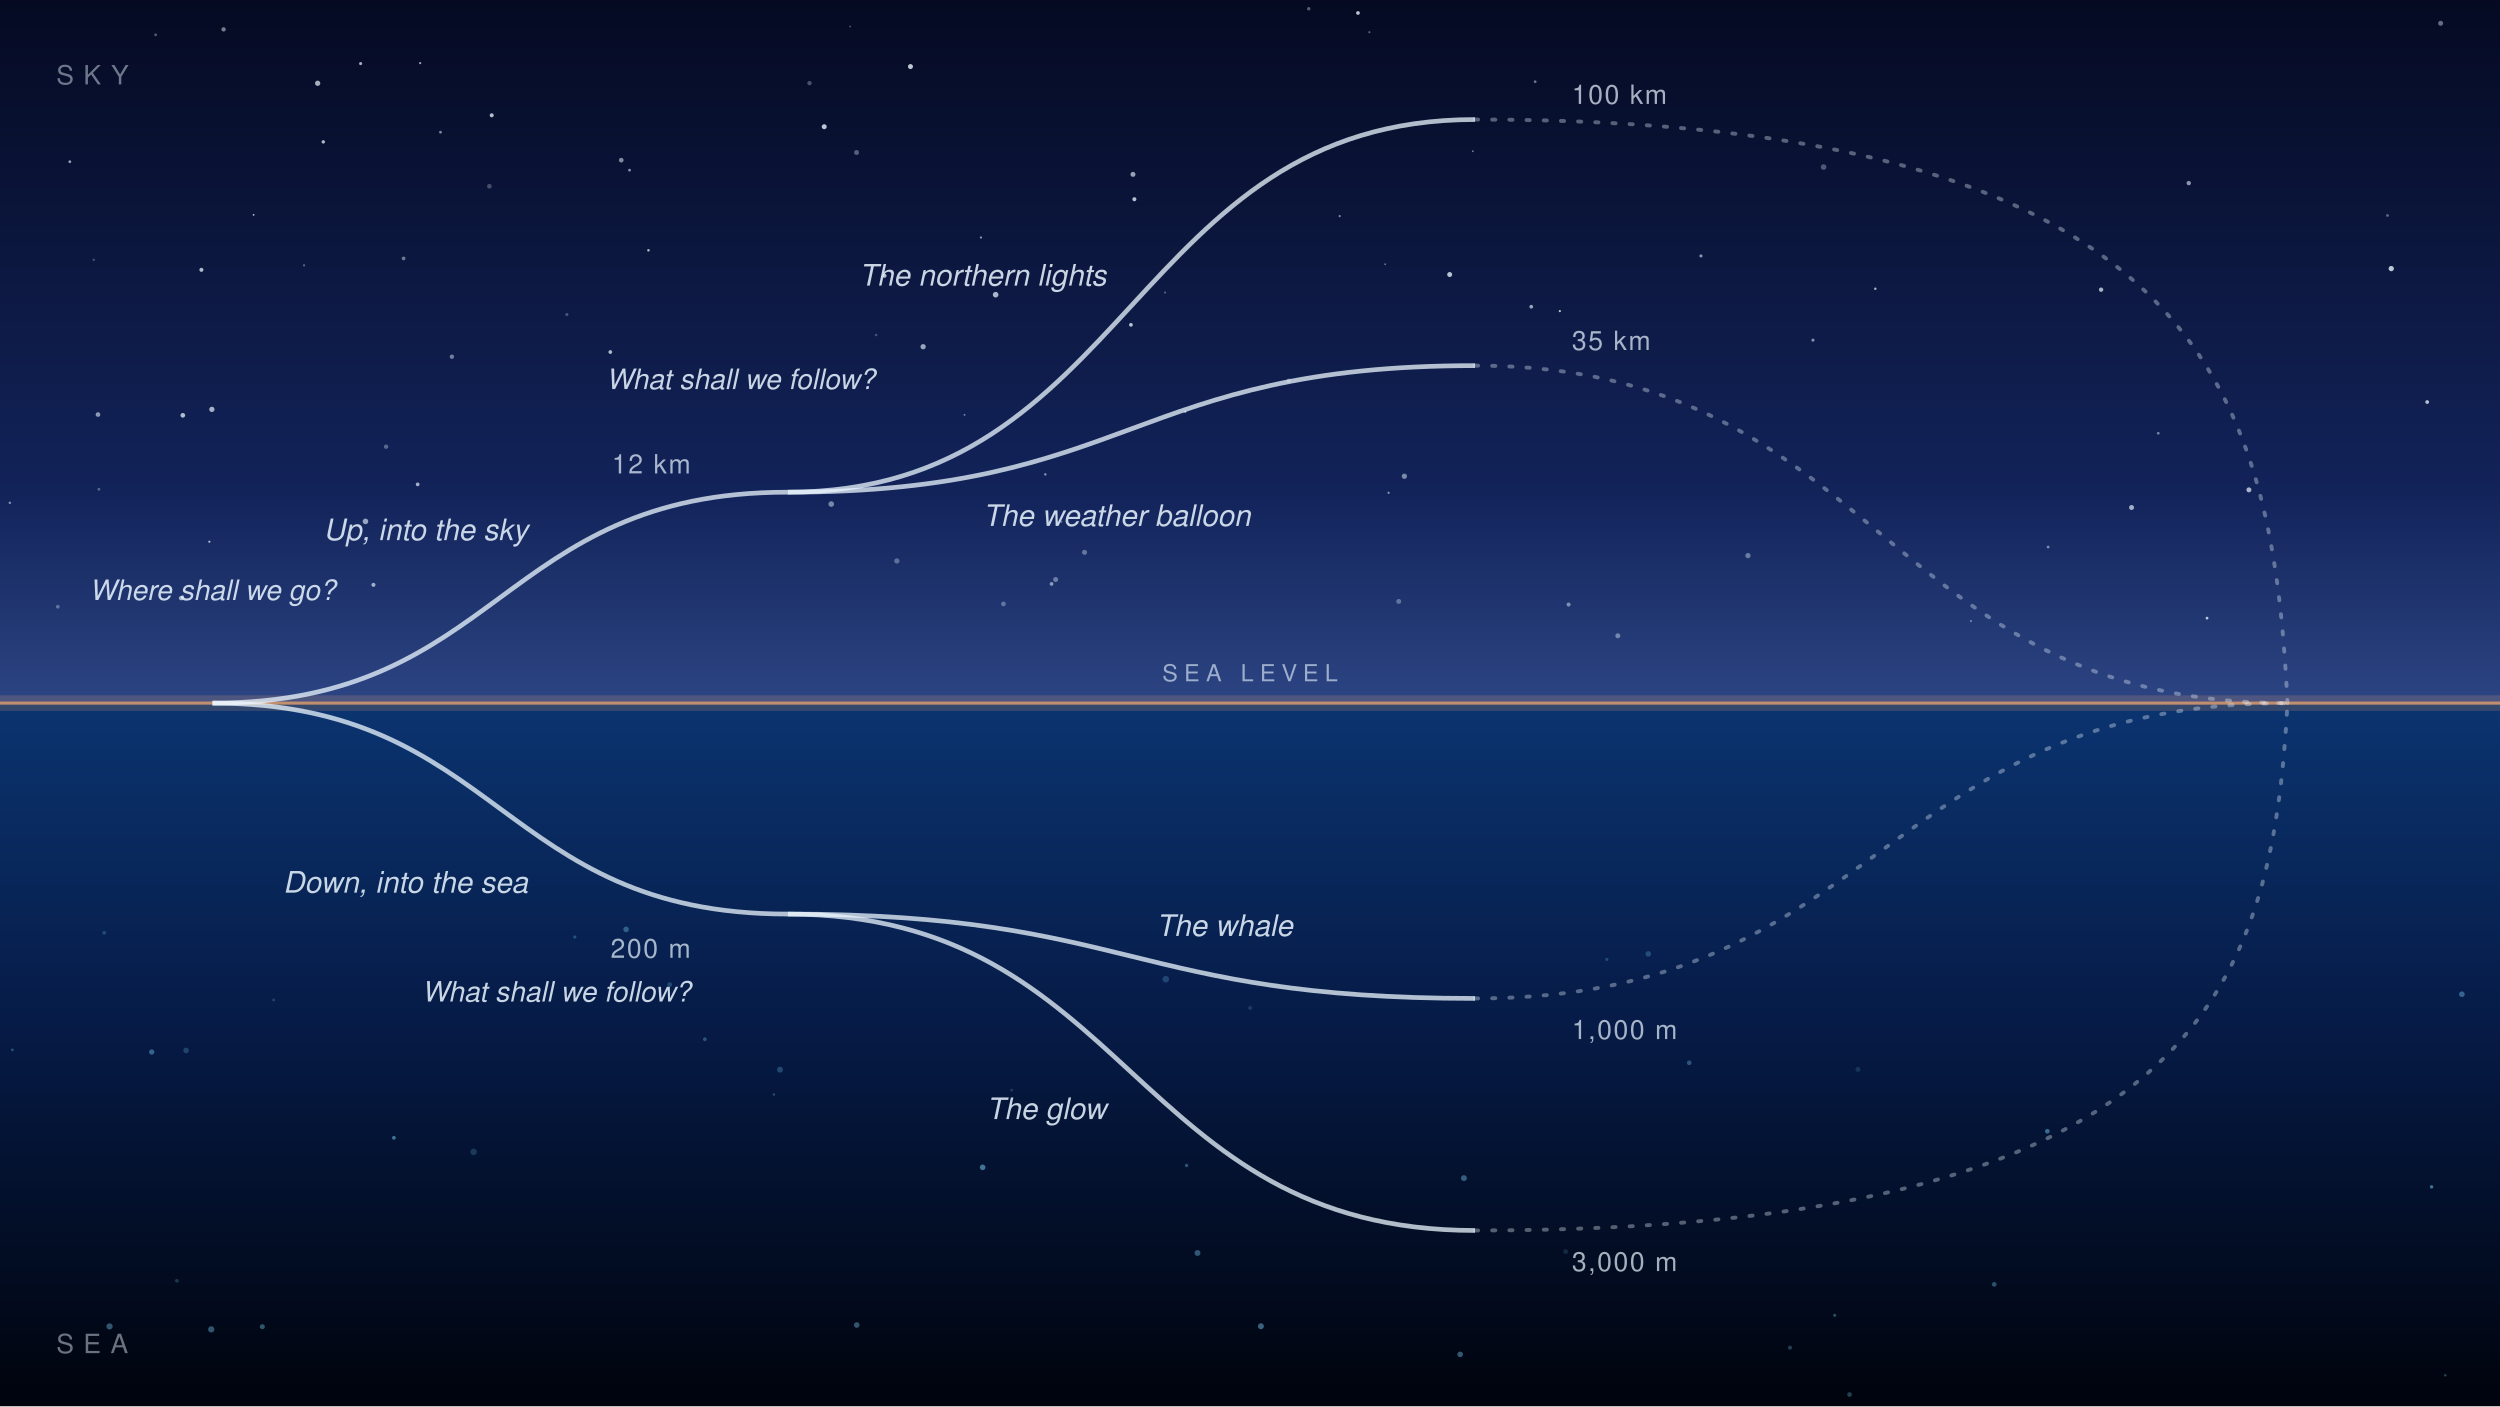
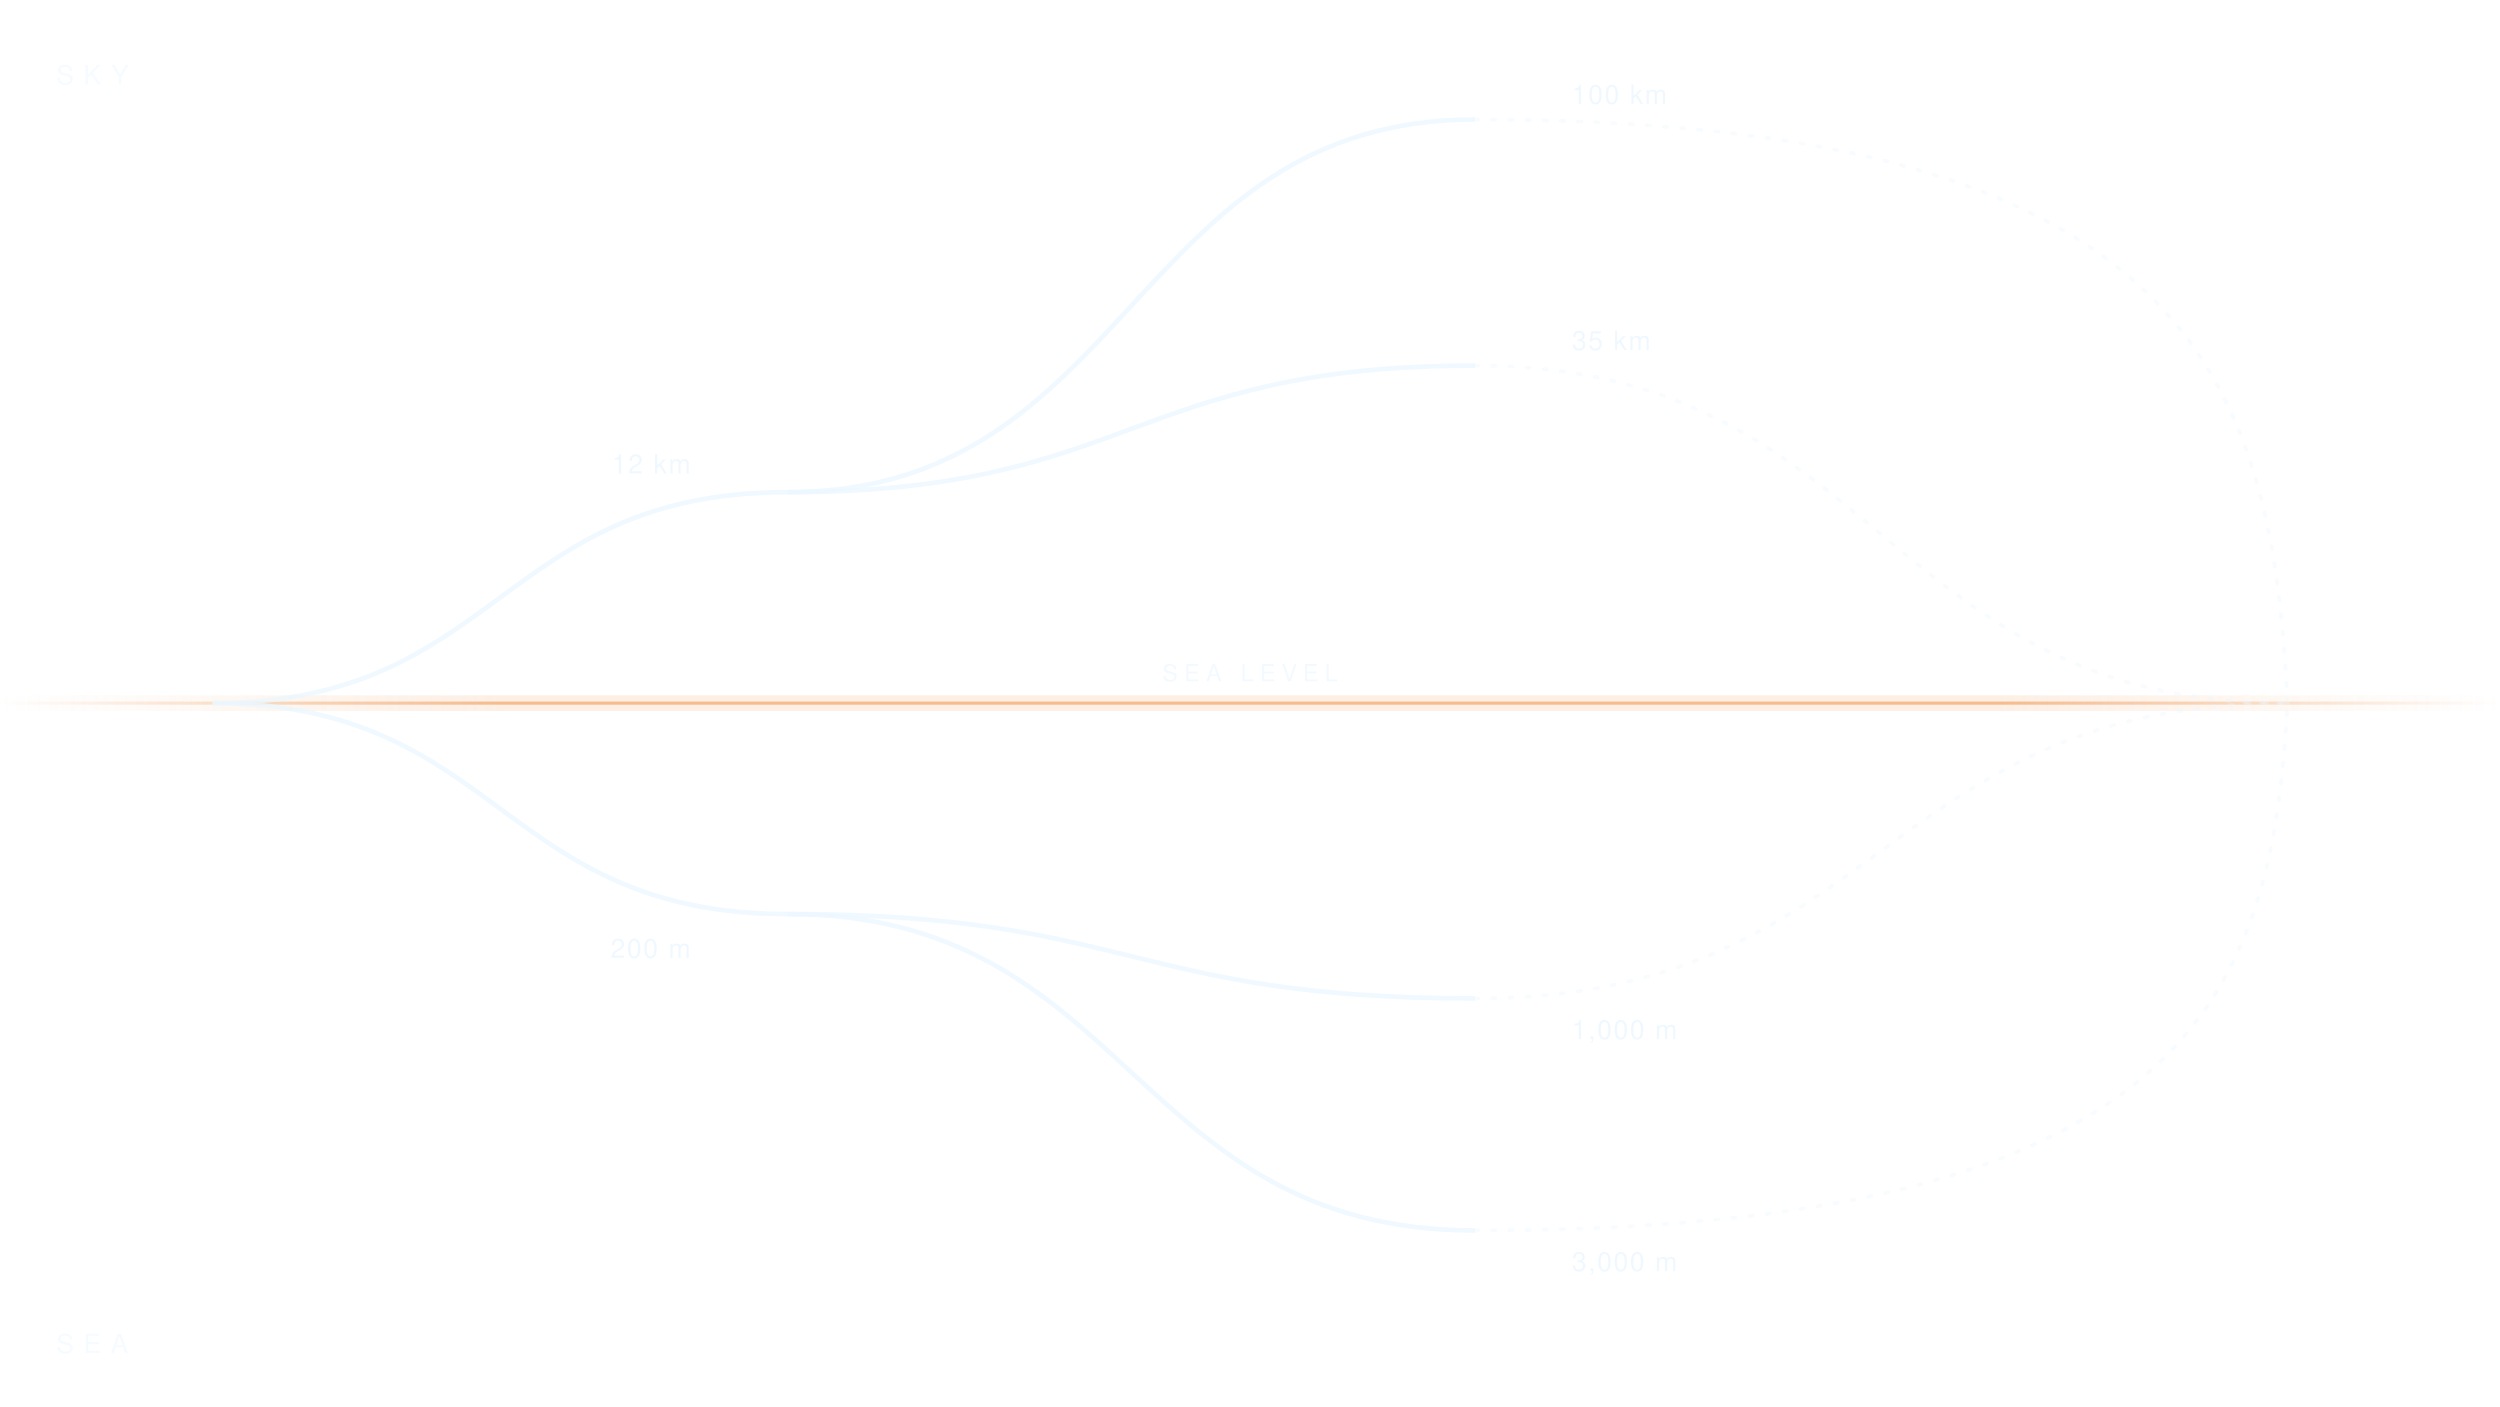
<svg xmlns="http://www.w3.org/2000/svg" viewBox="0 0 1600 900" width="1600" height="900" font-family="'Helvetica Neue', Helvetica, Arial, sans-serif">
  <defs>
-     <linearGradient id="sky" x1="0" y1="0" x2="0" y2="1">
-       <stop offset="0" stop-color="#050a22" />
-       <stop offset=".7" stop-color="#12235a" />
-       <stop offset="1" stop-color="#2c4583" />
-     </linearGradient>
-     <linearGradient id="deep" x1="0" y1="0" x2="0" y2="1">
-       <stop offset="0" stop-color="#0b3470" />
-       <stop offset=".45" stop-color="#061b47" />
-       <stop offset="1" stop-color="#00030c" />
+     <linearGradient id="fade" gradientUnits="userSpaceOnUse" x1="0" y1="0" x2="1600" y2="0">
+       <stop offset="0" stop-color="#f2a66a" stop-opacity="0" />
+       <stop offset=".2" stop-color="#f2a66a" />
+       <stop offset=".8" stop-color="#f2a66a" />
+       <stop offset="1" stop-color="#f2a66a" stop-opacity="0" />
    </linearGradient>
  </defs>
-   <rect width="1600" height="450.0" fill="url(#sky)" />
-   <rect y="450.0" width="1600" height="450.0" fill="url(#deep)" />
-   <circle cx="518.1" cy="53.2" r="1.4" fill="#eaf6ff" fill-opacity="0.29" />
-   <circle cx="857.4" cy="138.3" r="0.7" fill="#eaf6ff" fill-opacity="0.53" />
-   <circle cx="60.0" cy="166.3" r="0.7" fill="#eaf6ff" fill-opacity="0.30" />
-   <circle cx="679.2" cy="333.9" r="0.7" fill="#eaf6ff" fill-opacity="0.37" />
-   <circle cx="1003.9" cy="386.9" r="1.3" fill="#eaf6ff" fill-opacity="0.47" />
-   <circle cx="1562.0" cy="14.9" r="1.6" fill="#eaf6ff" fill-opacity="0.41" />
-   <circle cx="230.8" cy="40.7" r="1.0" fill="#eaf6ff" fill-opacity="0.70" />
-   <circle cx="289.2" cy="228.3" r="1.4" fill="#eaf6ff" fill-opacity="0.45" />
-   <circle cx="876.4" cy="20.6" r="0.7" fill="#eaf6ff" fill-opacity="0.36" />
-   <circle cx="1088.6" cy="163.8" r="1.0" fill="#eaf6ff" fill-opacity="0.57" />
-   <circle cx="725.1" cy="111.6" r="1.6" fill="#eaf6ff" fill-opacity="0.63" />
-   <circle cx="390.6" cy="225.3" r="1.2" fill="#eaf6ff" fill-opacity="0.73" />
-   <circle cx="1167.1" cy="106.9" r="1.8" fill="#eaf6ff" fill-opacity="0.31" />
-   <circle cx="669.0" cy="303.6" r="0.8" fill="#eaf6ff" fill-opacity="0.52" />
-   <circle cx="62.7" cy="265.3" r="1.5" fill="#eaf6ff" fill-opacity="0.57" />
-   <circle cx="1400.8" cy="117.2" r="1.4" fill="#eaf6ff" fill-opacity="0.58" />
-   <circle cx="927.8" cy="175.7" r="1.6" fill="#eaf6ff" fill-opacity="0.77" />
-   <circle cx="758.6" cy="263.5" r="0.7" fill="#eaf6ff" fill-opacity="0.64" />
-   <circle cx="1035.4" cy="406.9" r="1.6" fill="#eaf6ff" fill-opacity="0.41" />
-   <circle cx="617.3" cy="265.5" r="0.6" fill="#eaf6ff" fill-opacity="0.50" />
-   <circle cx="268.9" cy="40.4" r="0.7" fill="#eaf6ff" fill-opacity="0.67" />
-   <circle cx="206.9" cy="90.8" r="1.1" fill="#eaf6ff" fill-opacity="0.73" />
-   <circle cx="128.9" cy="172.7" r="1.3" fill="#eaf6ff" fill-opacity="0.74" />
-   <circle cx="1310.8" cy="350.1" r="0.9" fill="#eaf6ff" fill-opacity="0.48" />
-   <circle cx="574.0" cy="359.0" r="1.7" fill="#eaf6ff" fill-opacity="0.33" />
-   <circle cx="281.9" cy="84.6" r="0.9" fill="#eaf6ff" fill-opacity="0.52" />
-   <circle cx="942.6" cy="96.8" r="0.6" fill="#eaf6ff" fill-opacity="0.48" />
-   <circle cx="590.8" cy="221.9" r="1.7" fill="#eaf6ff" fill-opacity="0.63" />
-   <circle cx="824.8" cy="243.6" r="1.4" fill="#eaf6ff" fill-opacity="0.28" />
-   <circle cx="1439.3" cy="313.5" r="1.6" fill="#eaf6ff" fill-opacity="0.69" />
-   <circle cx="627.8" cy="152.0" r="0.7" fill="#eaf6ff" fill-opacity="0.60" />
-   <circle cx="99.6" cy="22.3" r="0.9" fill="#eaf6ff" fill-opacity="0.34" />
-   <circle cx="544.1" cy="17.0" r="0.6" fill="#eaf6ff" fill-opacity="0.33" />
-   <circle cx="162.3" cy="137.5" r="0.6" fill="#eaf6ff" fill-opacity="0.73" />
-   <circle cx="982.5" cy="52.3" r="0.9" fill="#eaf6ff" fill-opacity="0.44" />
-   <circle cx="582.7" cy="42.6" r="1.6" fill="#eaf6ff" fill-opacity="0.80" />
-   <circle cx="745.6" cy="187.2" r="0.7" fill="#eaf6ff" fill-opacity="0.31" />
-   <circle cx="548.2" cy="97.6" r="1.6" fill="#eaf6ff" fill-opacity="0.34" />
-   <circle cx="37.0" cy="388.3" r="1.2" fill="#eaf6ff" fill-opacity="0.33" />
-   <circle cx="869.1" cy="8.3" r="1.2" fill="#eaf6ff" fill-opacity="0.79" />
-   <circle cx="1381.3" cy="277.3" r="0.9" fill="#eaf6ff" fill-opacity="0.45" />
-   <circle cx="267.3" cy="310.0" r="1.2" fill="#eaf6ff" fill-opacity="0.68" />
-   <circle cx="527.5" cy="81.1" r="1.6" fill="#eaf6ff" fill-opacity="0.79" />
-   <circle cx="1364.2" cy="324.8" r="1.6" fill="#eaf6ff" fill-opacity="0.66" />
-   <circle cx="362.8" cy="201.3" r="1.0" fill="#eaf6ff" fill-opacity="0.27" />
-   <circle cx="44.7" cy="103.5" r="0.9" fill="#eaf6ff" fill-opacity="0.63" />
-   <circle cx="1530.4" cy="171.9" r="1.7" fill="#eaf6ff" fill-opacity="0.79" />
-   <circle cx="1528.0" cy="137.9" r="0.9" fill="#eaf6ff" fill-opacity="0.37" />
-   <circle cx="314.7" cy="73.8" r="1.3" fill="#eaf6ff" fill-opacity="0.75" />
-   <circle cx="1344.7" cy="185.4" r="1.4" fill="#eaf6ff" fill-opacity="0.69" />
-   <circle cx="135.6" cy="262.0" r="1.7" fill="#eaf6ff" fill-opacity="0.68" />
-   <circle cx="1200.2" cy="184.8" r="0.8" fill="#eaf6ff" fill-opacity="0.68" />
-   <circle cx="532.0" cy="322.6" r="1.8" fill="#eaf6ff" fill-opacity="0.47" />
-   <circle cx="642.2" cy="386.5" r="1.5" fill="#eaf6ff" fill-opacity="0.34" />
-   <circle cx="203.3" cy="53.3" r="1.7" fill="#eaf6ff" fill-opacity="0.69" />
-   <circle cx="233.9" cy="333.7" r="1.8" fill="#eaf6ff" fill-opacity="0.61" />
-   <circle cx="560.7" cy="214.4" r="0.8" fill="#eaf6ff" fill-opacity="0.26" />
-   <circle cx="1553.4" cy="257.3" r="1.2" fill="#eaf6ff" fill-opacity="0.76" />
-   <circle cx="694.1" cy="353.5" r="1.6" fill="#eaf6ff" fill-opacity="0.37" />
-   <circle cx="402.9" cy="108.9" r="0.9" fill="#eaf6ff" fill-opacity="0.57" />
-   <circle cx="415.0" cy="160.2" r="0.8" fill="#eaf6ff" fill-opacity="0.75" />
-   <circle cx="566.1" cy="176.5" r="1.3" fill="#eaf6ff" fill-opacity="0.75" />
-   <circle cx="673.0" cy="373.7" r="1.2" fill="#eaf6ff" fill-opacity="0.54" />
-   <circle cx="837.6" cy="5.6" r="1.1" fill="#eaf6ff" fill-opacity="0.35" />
-   <circle cx="6.3" cy="321.8" r="0.8" fill="#eaf6ff" fill-opacity="0.51" />
-   <circle cx="1160.3" cy="217.7" r="1.0" fill="#eaf6ff" fill-opacity="0.54" />
-   <circle cx="888.7" cy="315.4" r="0.7" fill="#eaf6ff" fill-opacity="0.56" />
-   <circle cx="397.6" cy="102.5" r="1.5" fill="#eaf6ff" fill-opacity="0.53" />
-   <circle cx="898.8" cy="304.8" r="1.7" fill="#eaf6ff" fill-opacity="0.49" />
-   <circle cx="980.0" cy="196.3" r="1.2" fill="#eaf6ff" fill-opacity="0.63" />
-   <circle cx="723.8" cy="207.9" r="1.2" fill="#eaf6ff" fill-opacity="0.77" />
-   <circle cx="1118.7" cy="355.6" r="1.7" fill="#eaf6ff" fill-opacity="0.39" />
-   <circle cx="895.2" cy="384.9" r="1.6" fill="#eaf6ff" fill-opacity="0.33" />
-   <circle cx="194.6" cy="169.8" r="0.7" fill="#eaf6ff" fill-opacity="0.38" />
-   <circle cx="117.0" cy="265.8" r="1.5" fill="#eaf6ff" fill-opacity="0.74" />
-   <circle cx="247.1" cy="285.9" r="1.4" fill="#eaf6ff" fill-opacity="0.33" />
-   <circle cx="1412.5" cy="395.6" r="0.9" fill="#eaf6ff" fill-opacity="0.77" />
-   <circle cx="637.2" cy="188.6" r="1.8" fill="#eaf6ff" fill-opacity="0.71" />
-   <circle cx="258.3" cy="165.4" r="1.2" fill="#eaf6ff" fill-opacity="0.44" />
-   <circle cx="313.2" cy="119.2" r="1.5" fill="#eaf6ff" fill-opacity="0.26" />
-   <circle cx="886.5" cy="169.1" r="0.6" fill="#eaf6ff" fill-opacity="0.43" />
-   <circle cx="998.3" cy="199.1" r="0.7" fill="#eaf6ff" fill-opacity="0.79" />
-   <circle cx="1261.4" cy="397.5" r="0.7" fill="#eaf6ff" fill-opacity="0.40" />
-   <circle cx="63.3" cy="313.1" r="0.9" fill="#eaf6ff" fill-opacity="0.32" />
-   <circle cx="675.6" cy="370.9" r="1.6" fill="#eaf6ff" fill-opacity="0.39" />
-   <circle cx="239.0" cy="374.3" r="1.3" fill="#eaf6ff" fill-opacity="0.64" />
-   <circle cx="143.1" cy="18.8" r="1.4" fill="#eaf6ff" fill-opacity="0.48" />
-   <circle cx="115.9" cy="382.8" r="1.4" fill="#eaf6ff" fill-opacity="0.69" />
-   <circle cx="134.0" cy="346.7" r="0.7" fill="#eaf6ff" fill-opacity="0.72" />
-   <circle cx="726.0" cy="127.5" r="1.3" fill="#eaf6ff" fill-opacity="0.76" />
-   <circle cx="428.6" cy="630.1" r="1.5" fill="#7fd8ff" fill-opacity="0.23" />
-   <circle cx="175.1" cy="640.0" r="0.9" fill="#7fd8ff" fill-opacity="0.22" />
-   <circle cx="499.2" cy="684.6" r="1.9" fill="#7fd8ff" fill-opacity="0.25" />
-   <circle cx="800.1" cy="645.1" r="1.3" fill="#7fd8ff" fill-opacity="0.16" />
-   <circle cx="400.7" cy="594.8" r="1.8" fill="#7fd8ff" fill-opacity="0.34" />
-   <circle cx="303.1" cy="737.2" r="2.1" fill="#7fd8ff" fill-opacity="0.19" />
-   <circle cx="1310.3" cy="724.0" r="1.5" fill="#7fd8ff" fill-opacity="0.44" />
-   <circle cx="628.9" cy="747.1" r="1.8" fill="#7fd8ff" fill-opacity="0.49" />
-   <circle cx="548.3" cy="848.0" r="1.8" fill="#7fd8ff" fill-opacity="0.37" />
-   <circle cx="647.5" cy="697.7" r="0.9" fill="#7fd8ff" fill-opacity="0.20" />
-   <circle cx="113.2" cy="819.7" r="1.2" fill="#7fd8ff" fill-opacity="0.21" />
-   <circle cx="135.2" cy="850.8" r="2.0" fill="#7fd8ff" fill-opacity="0.38" />
-   <circle cx="451.1" cy="665.1" r="1.2" fill="#7fd8ff" fill-opacity="0.31" />
-   <circle cx="252.1" cy="728.2" r="1.2" fill="#7fd8ff" fill-opacity="0.49" />
-   <circle cx="1556.2" cy="759.6" r="1.1" fill="#7fd8ff" fill-opacity="0.49" />
-   <circle cx="495.3" cy="700.5" r="0.8" fill="#7fd8ff" fill-opacity="0.28" />
-   <circle cx="759.4" cy="745.9" r="1.1" fill="#7fd8ff" fill-opacity="0.33" />
-   <circle cx="7.9" cy="671.9" r="0.9" fill="#7fd8ff" fill-opacity="0.29" />
-   <circle cx="66.7" cy="597.0" r="1.2" fill="#7fd8ff" fill-opacity="0.23" />
-   <circle cx="936.9" cy="754.0" r="1.9" fill="#7fd8ff" fill-opacity="0.38" />
-   <circle cx="1145.6" cy="862.5" r="1.3" fill="#7fd8ff" fill-opacity="0.26" />
-   <circle cx="1575.6" cy="636.3" r="1.8" fill="#7fd8ff" fill-opacity="0.38" />
-   <circle cx="70.1" cy="848.9" r="2.0" fill="#7fd8ff" fill-opacity="0.37" />
-   <circle cx="1174.2" cy="841.8" r="1.0" fill="#7fd8ff" fill-opacity="0.33" />
-   <circle cx="807.0" cy="848.8" r="1.9" fill="#7fd8ff" fill-opacity="0.44" />
-   <circle cx="934.5" cy="866.8" r="1.8" fill="#7fd8ff" fill-opacity="0.39" />
-   <circle cx="367.9" cy="599.7" r="1.0" fill="#7fd8ff" fill-opacity="0.28" />
-   <circle cx="167.9" cy="849.1" r="1.6" fill="#7fd8ff" fill-opacity="0.37" />
-   <circle cx="1002.0" cy="801.0" r="1.5" fill="#7fd8ff" fill-opacity="0.15" />
-   <circle cx="1276.3" cy="822.0" r="1.5" fill="#7fd8ff" fill-opacity="0.34" />
-   <circle cx="1054.9" cy="610.5" r="1.8" fill="#7fd8ff" fill-opacity="0.24" />
-   <circle cx="119.1" cy="672.3" r="1.8" fill="#7fd8ff" fill-opacity="0.22" />
-   <circle cx="1183.7" cy="892.5" r="1.5" fill="#7fd8ff" fill-opacity="0.28" />
-   <circle cx="766.4" cy="801.9" r="1.9" fill="#7fd8ff" fill-opacity="0.37" />
-   <circle cx="1028.4" cy="614.0" r="1.0" fill="#7fd8ff" fill-opacity="0.24" />
-   <circle cx="1189.1" cy="684.4" r="1.6" fill="#7fd8ff" fill-opacity="0.15" />
-   <circle cx="97.1" cy="673.3" r="1.7" fill="#7fd8ff" fill-opacity="0.39" />
-   <circle cx="1081.1" cy="680.2" r="1.5" fill="#7fd8ff" fill-opacity="0.31" />
-   <circle cx="746.1" cy="626.7" r="2.1" fill="#7fd8ff" fill-opacity="0.22" />
-   <circle cx="1565.0" cy="880.2" r="0.8" fill="#7fd8ff" fill-opacity="0.31" />
-   <line x1="0" y1="450.0" x2="1600" y2="450.0" stroke="#f2a66a" stroke-opacity=".18" stroke-width="10" />
-   <line x1="0" y1="450.0" x2="1600" y2="450.0" stroke="#f2a66a" stroke-opacity=".7" stroke-width="2" />
-   <text x="800.0" y="436.0" font-size="15" font-weight="400" text-anchor="middle" fill="#eaf6ff" fill-opacity="0.6" letter-spacing="4">SEA LEVEL</text>
-   <text x="36.0" y="54.0" font-size="17" font-weight="400" text-anchor="start" fill="#eaf6ff" fill-opacity="0.45" letter-spacing="6">SKY</text>
-   <text x="36.0" y="866.0" font-size="17" font-weight="400" text-anchor="start" fill="#eaf6ff" fill-opacity="0.45" letter-spacing="6">SEA</text>
+   <line x1="0" y1="450.0" x2="1600" y2="450.0" stroke="url(#fade)" stroke-opacity=".18" stroke-width="10" />
+   <line x1="0" y1="450.0" x2="1600" y2="450.0" stroke="url(#fade)" stroke-opacity=".7" stroke-width="2" />
+   <text x="800.0" y="436.0" font-size="15" text-anchor="middle" fill="#eaf6ff" fill-opacity="0.6" letter-spacing="4">SEA LEVEL</text>
+   <text x="36.0" y="54.0" font-size="17" text-anchor="start" fill="#eaf6ff" fill-opacity="0.45" letter-spacing="6">SKY</text>
+   <text x="36.0" y="866.0" font-size="17" text-anchor="start" fill="#eaf6ff" fill-opacity="0.45" letter-spacing="6">SEA</text>
  <path d="M136.0,450.0 C320.0,450.0 320.0,315.0 504.0,315.0" fill="none" stroke="#eaf6ff" stroke-opacity=".75" stroke-width="3" />
  <path d="M136.0,450.0 C320.0,450.0 320.0,585.0 504.0,585.0" fill="none" stroke="#eaf6ff" stroke-opacity=".75" stroke-width="3" />
  <path d="M504.0,315.0 C724.0,315.0 724.0,234.0 944.0,234.0" fill="none" stroke="#eaf6ff" stroke-opacity=".75" stroke-width="3" />
  <path d="M504.0,315.0 C724.0,315.0 724.0,76.5 944.0,76.5" fill="none" stroke="#eaf6ff" stroke-opacity=".75" stroke-width="3" />
  <path d="M504.0,585.0 C724.0,585.0 724.0,639.0 944.0,639.0" fill="none" stroke="#eaf6ff" stroke-opacity=".75" stroke-width="3" />
  <path d="M504.0,585.0 C724.0,585.0 724.0,787.5 944.0,787.5" fill="none" stroke="#eaf6ff" stroke-opacity=".75" stroke-width="3" />
  <path d="M944.0,234.0 C1204.0,234.0 1204.0,450.0 1464.0,450.0" fill="none" stroke="#eaf6ff" stroke-opacity=".35" stroke-width="2.5" stroke-dasharray="2 9" stroke-linecap="round" />
  <path d="M944.0,76.5 C1404.0,76.5 1454.0,244.6 1464.0,450.0" fill="none" stroke="#eaf6ff" stroke-opacity=".35" stroke-width="2.5" stroke-dasharray="2 9" stroke-linecap="round" />
  <path d="M944.0,639.0 C1204.0,639.0 1204.0,450.0 1464.0,450.0" fill="none" stroke="#eaf6ff" stroke-opacity=".35" stroke-width="2.5" stroke-dasharray="2 9" stroke-linecap="round" />
  <path d="M944.0,787.5 C1404.0,787.5 1454.0,635.6 1464.0,450.0" fill="none" stroke="#eaf6ff" stroke-opacity=".35" stroke-width="2.5" stroke-dasharray="2 9" stroke-linecap="round" />
-   <text x="337.8" y="345.7" font-size="19" font-weight="400" text-anchor="end" fill="#eaf6ff" fill-opacity="0.85" letter-spacing="0" font-style="italic">Up, into the sky</text>
-   <text x="337.8" y="571.3" font-size="19" font-weight="400" text-anchor="end" fill="#eaf6ff" fill-opacity="0.85" letter-spacing="0" font-style="italic">Down, into the sea</text>
-   <text x="629.1" y="336.6" font-size="19" font-weight="400" text-anchor="start" fill="#eaf6ff" fill-opacity="0.85" letter-spacing="0" font-style="italic">The weather balloon</text>
-   <text x="708.0" y="182.8" font-size="19" font-weight="400" text-anchor="end" fill="#eaf6ff" fill-opacity="0.85" letter-spacing="0" font-style="italic">The northern lights</text>
-   <text x="740.0" y="599.0" font-size="19" font-weight="400" text-anchor="start" fill="#eaf6ff" fill-opacity="0.85" letter-spacing="0" font-style="italic">The whale</text>
-   <text x="708.0" y="716.2" font-size="19" font-weight="400" text-anchor="end" fill="#eaf6ff" fill-opacity="0.85" letter-spacing="0" font-style="italic">The glow</text>
-   <text x="136.0" y="384.0" font-size="18" font-weight="400" text-anchor="middle" fill="#eaf6ff" fill-opacity="0.85" letter-spacing="0" font-style="italic">Where shall we go?</text>
-   <text x="442.0" y="303.0" font-size="17" font-weight="400" text-anchor="end" fill="#eaf6ff" fill-opacity="0.7" letter-spacing="1">12 km</text>
-   <text x="474.0" y="249.0" font-size="18" font-weight="400" text-anchor="middle" fill="#eaf6ff" fill-opacity="0.85" letter-spacing="0" font-style="italic">What shall we follow?</text>
-   <text x="1006.0" y="224.0" font-size="17" font-weight="400" text-anchor="start" fill="#eaf6ff" fill-opacity="0.7" letter-spacing="1">35 km</text>
-   <text x="1006.0" y="66.5" font-size="17" font-weight="400" text-anchor="start" fill="#eaf6ff" fill-opacity="0.7" letter-spacing="1">100 km</text>
-   <text x="442.0" y="613.0" font-size="17" font-weight="400" text-anchor="end" fill="#eaf6ff" fill-opacity="0.7" letter-spacing="1">200 m</text>
-   <text x="442.0" y="641.0" font-size="18" font-weight="400" text-anchor="end" fill="#eaf6ff" fill-opacity="0.85" letter-spacing="0" font-style="italic">What shall we follow?</text>
-   <text x="1006.0" y="665.0" font-size="17" font-weight="400" text-anchor="start" fill="#eaf6ff" fill-opacity="0.7" letter-spacing="1">1,000 m</text>
-   <text x="1006.0" y="813.5" font-size="17" font-weight="400" text-anchor="start" fill="#eaf6ff" fill-opacity="0.7" letter-spacing="1">3,000 m</text>
+   <text x="442.0" y="303.0" font-size="17" text-anchor="end" fill="#eaf6ff" fill-opacity="0.7" letter-spacing="1">12 km</text>
+   <text x="1006.0" y="224.0" font-size="17" text-anchor="start" fill="#eaf6ff" fill-opacity="0.7" letter-spacing="1">35 km</text>
+   <text x="1006.0" y="66.5" font-size="17" text-anchor="start" fill="#eaf6ff" fill-opacity="0.7" letter-spacing="1">100 km</text>
+   <text x="442.0" y="613.0" font-size="17" text-anchor="end" fill="#eaf6ff" fill-opacity="0.7" letter-spacing="1">200 m</text>
+   <text x="1006.0" y="665.0" font-size="17" text-anchor="start" fill="#eaf6ff" fill-opacity="0.7" letter-spacing="1">1,000 m</text>
+   <text x="1006.0" y="813.5" font-size="17" text-anchor="start" fill="#eaf6ff" fill-opacity="0.7" letter-spacing="1">3,000 m</text>
</svg>
